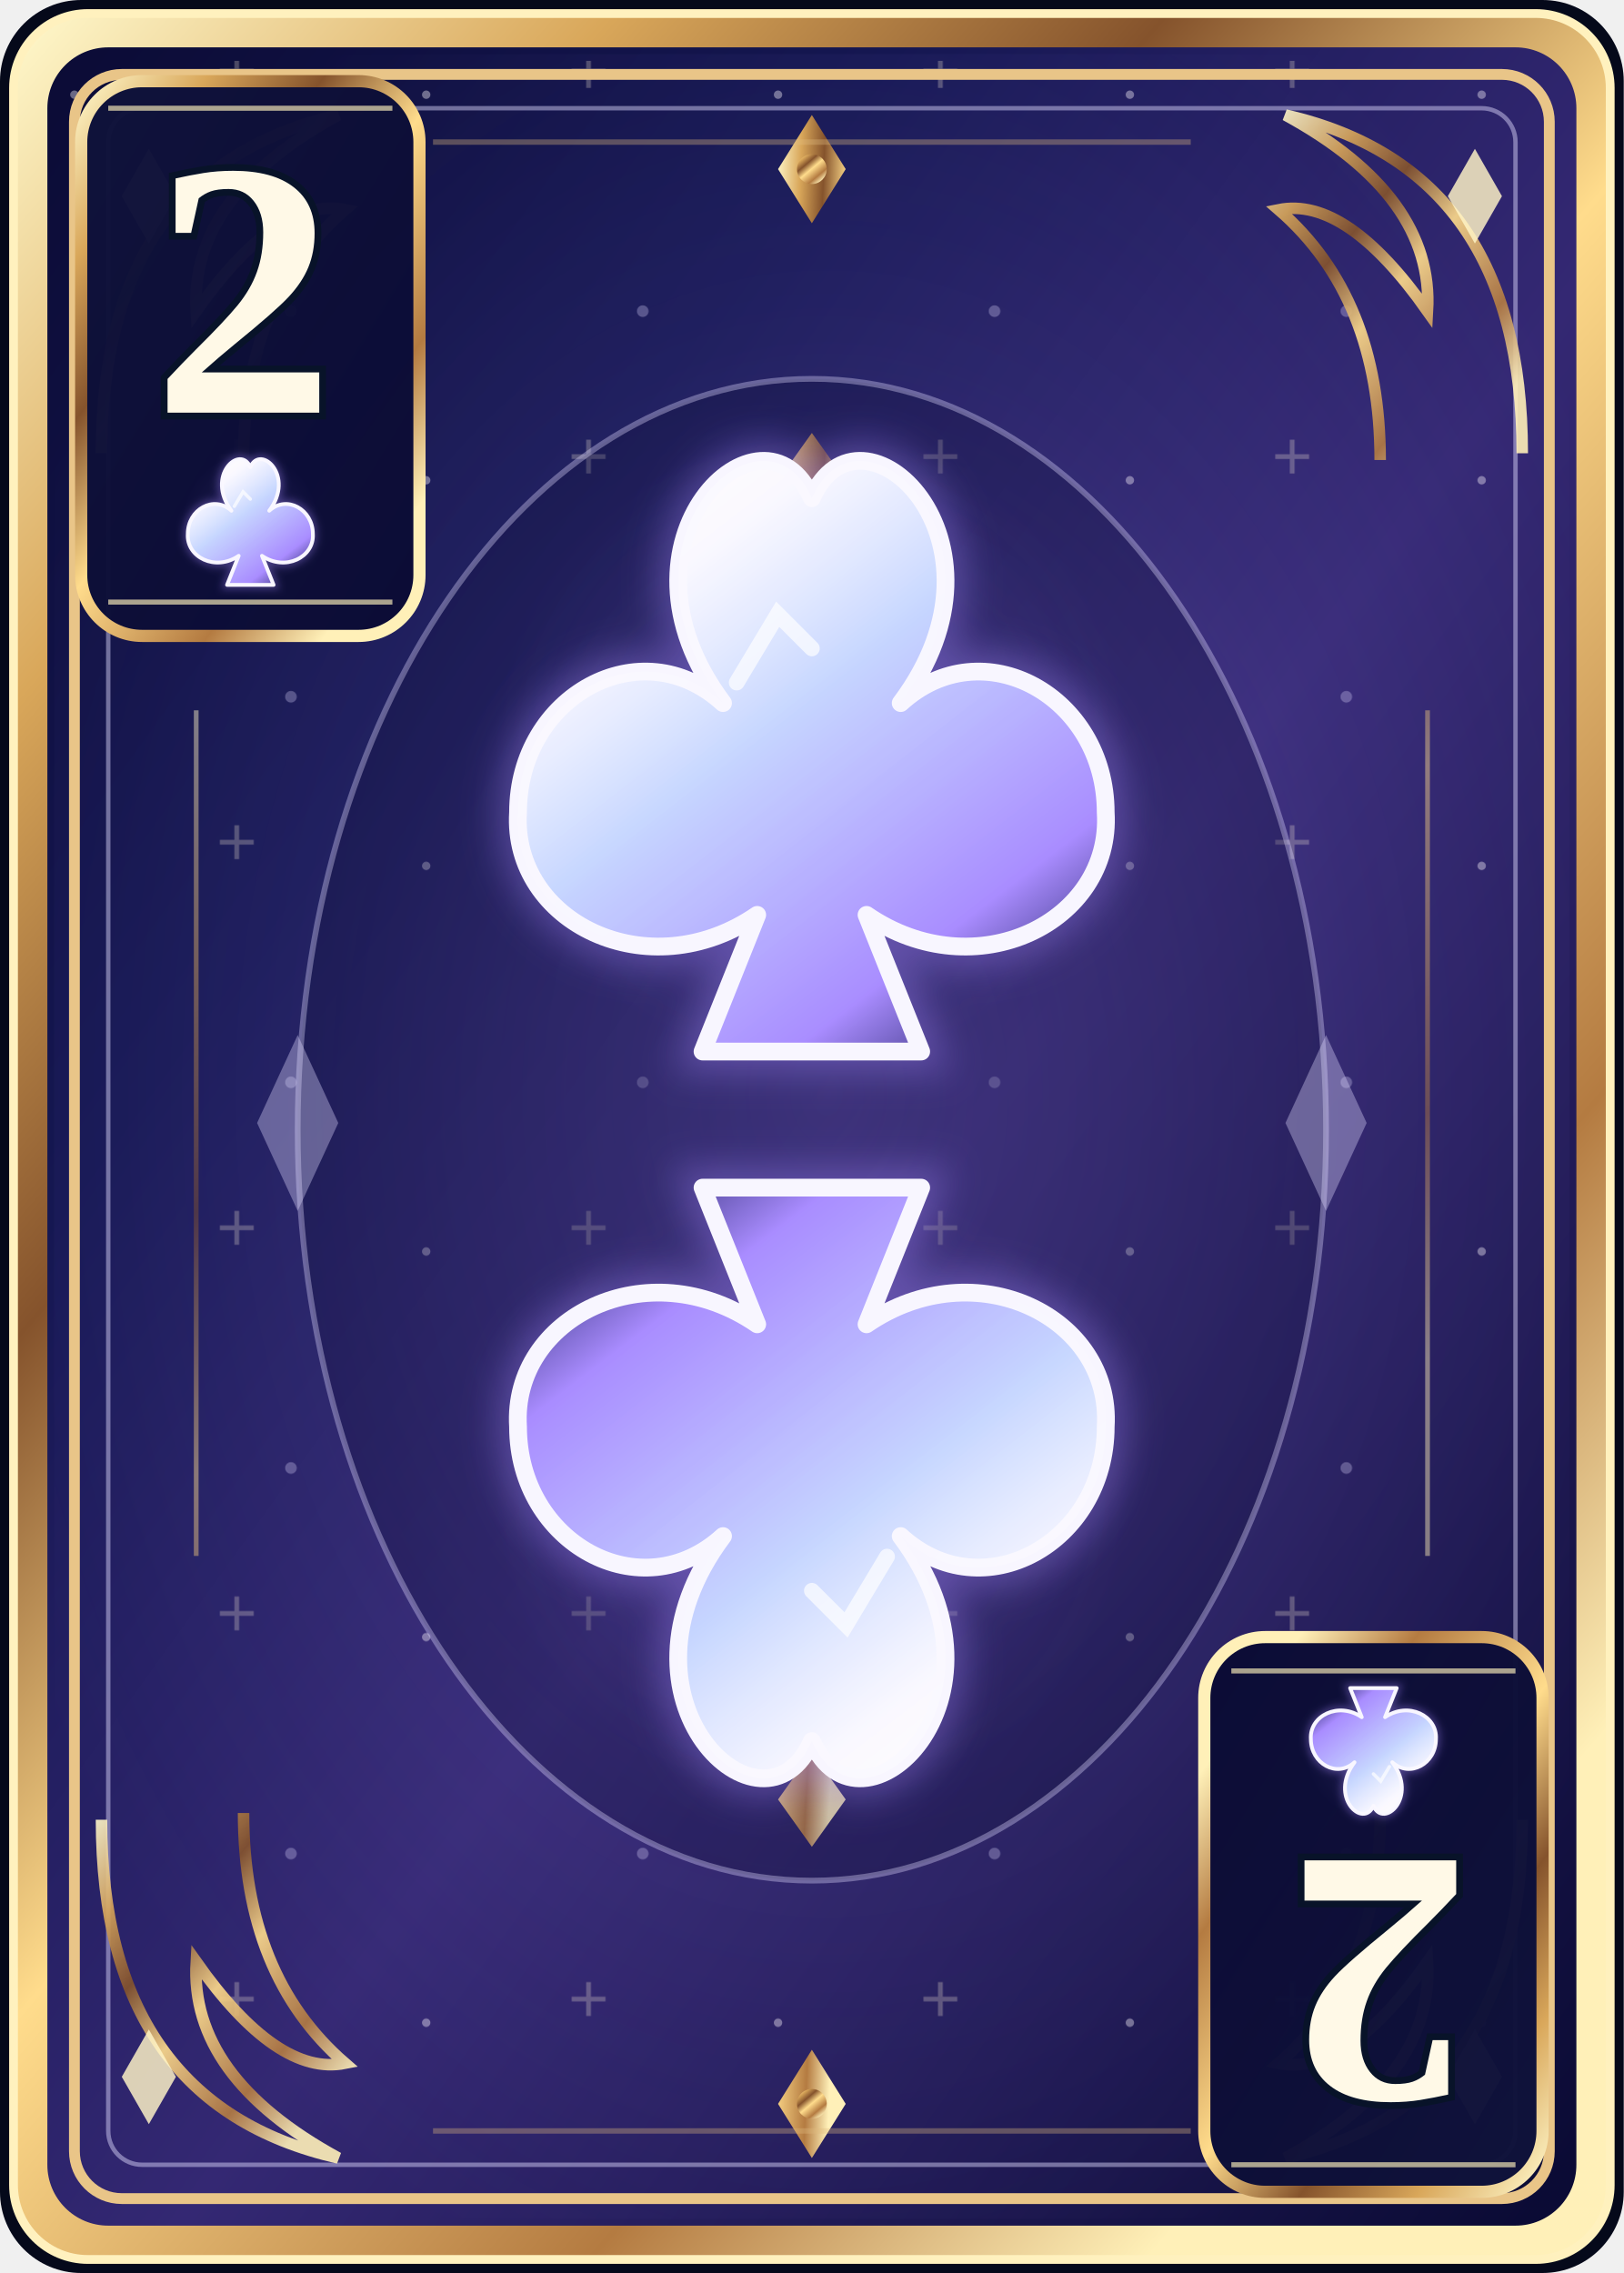
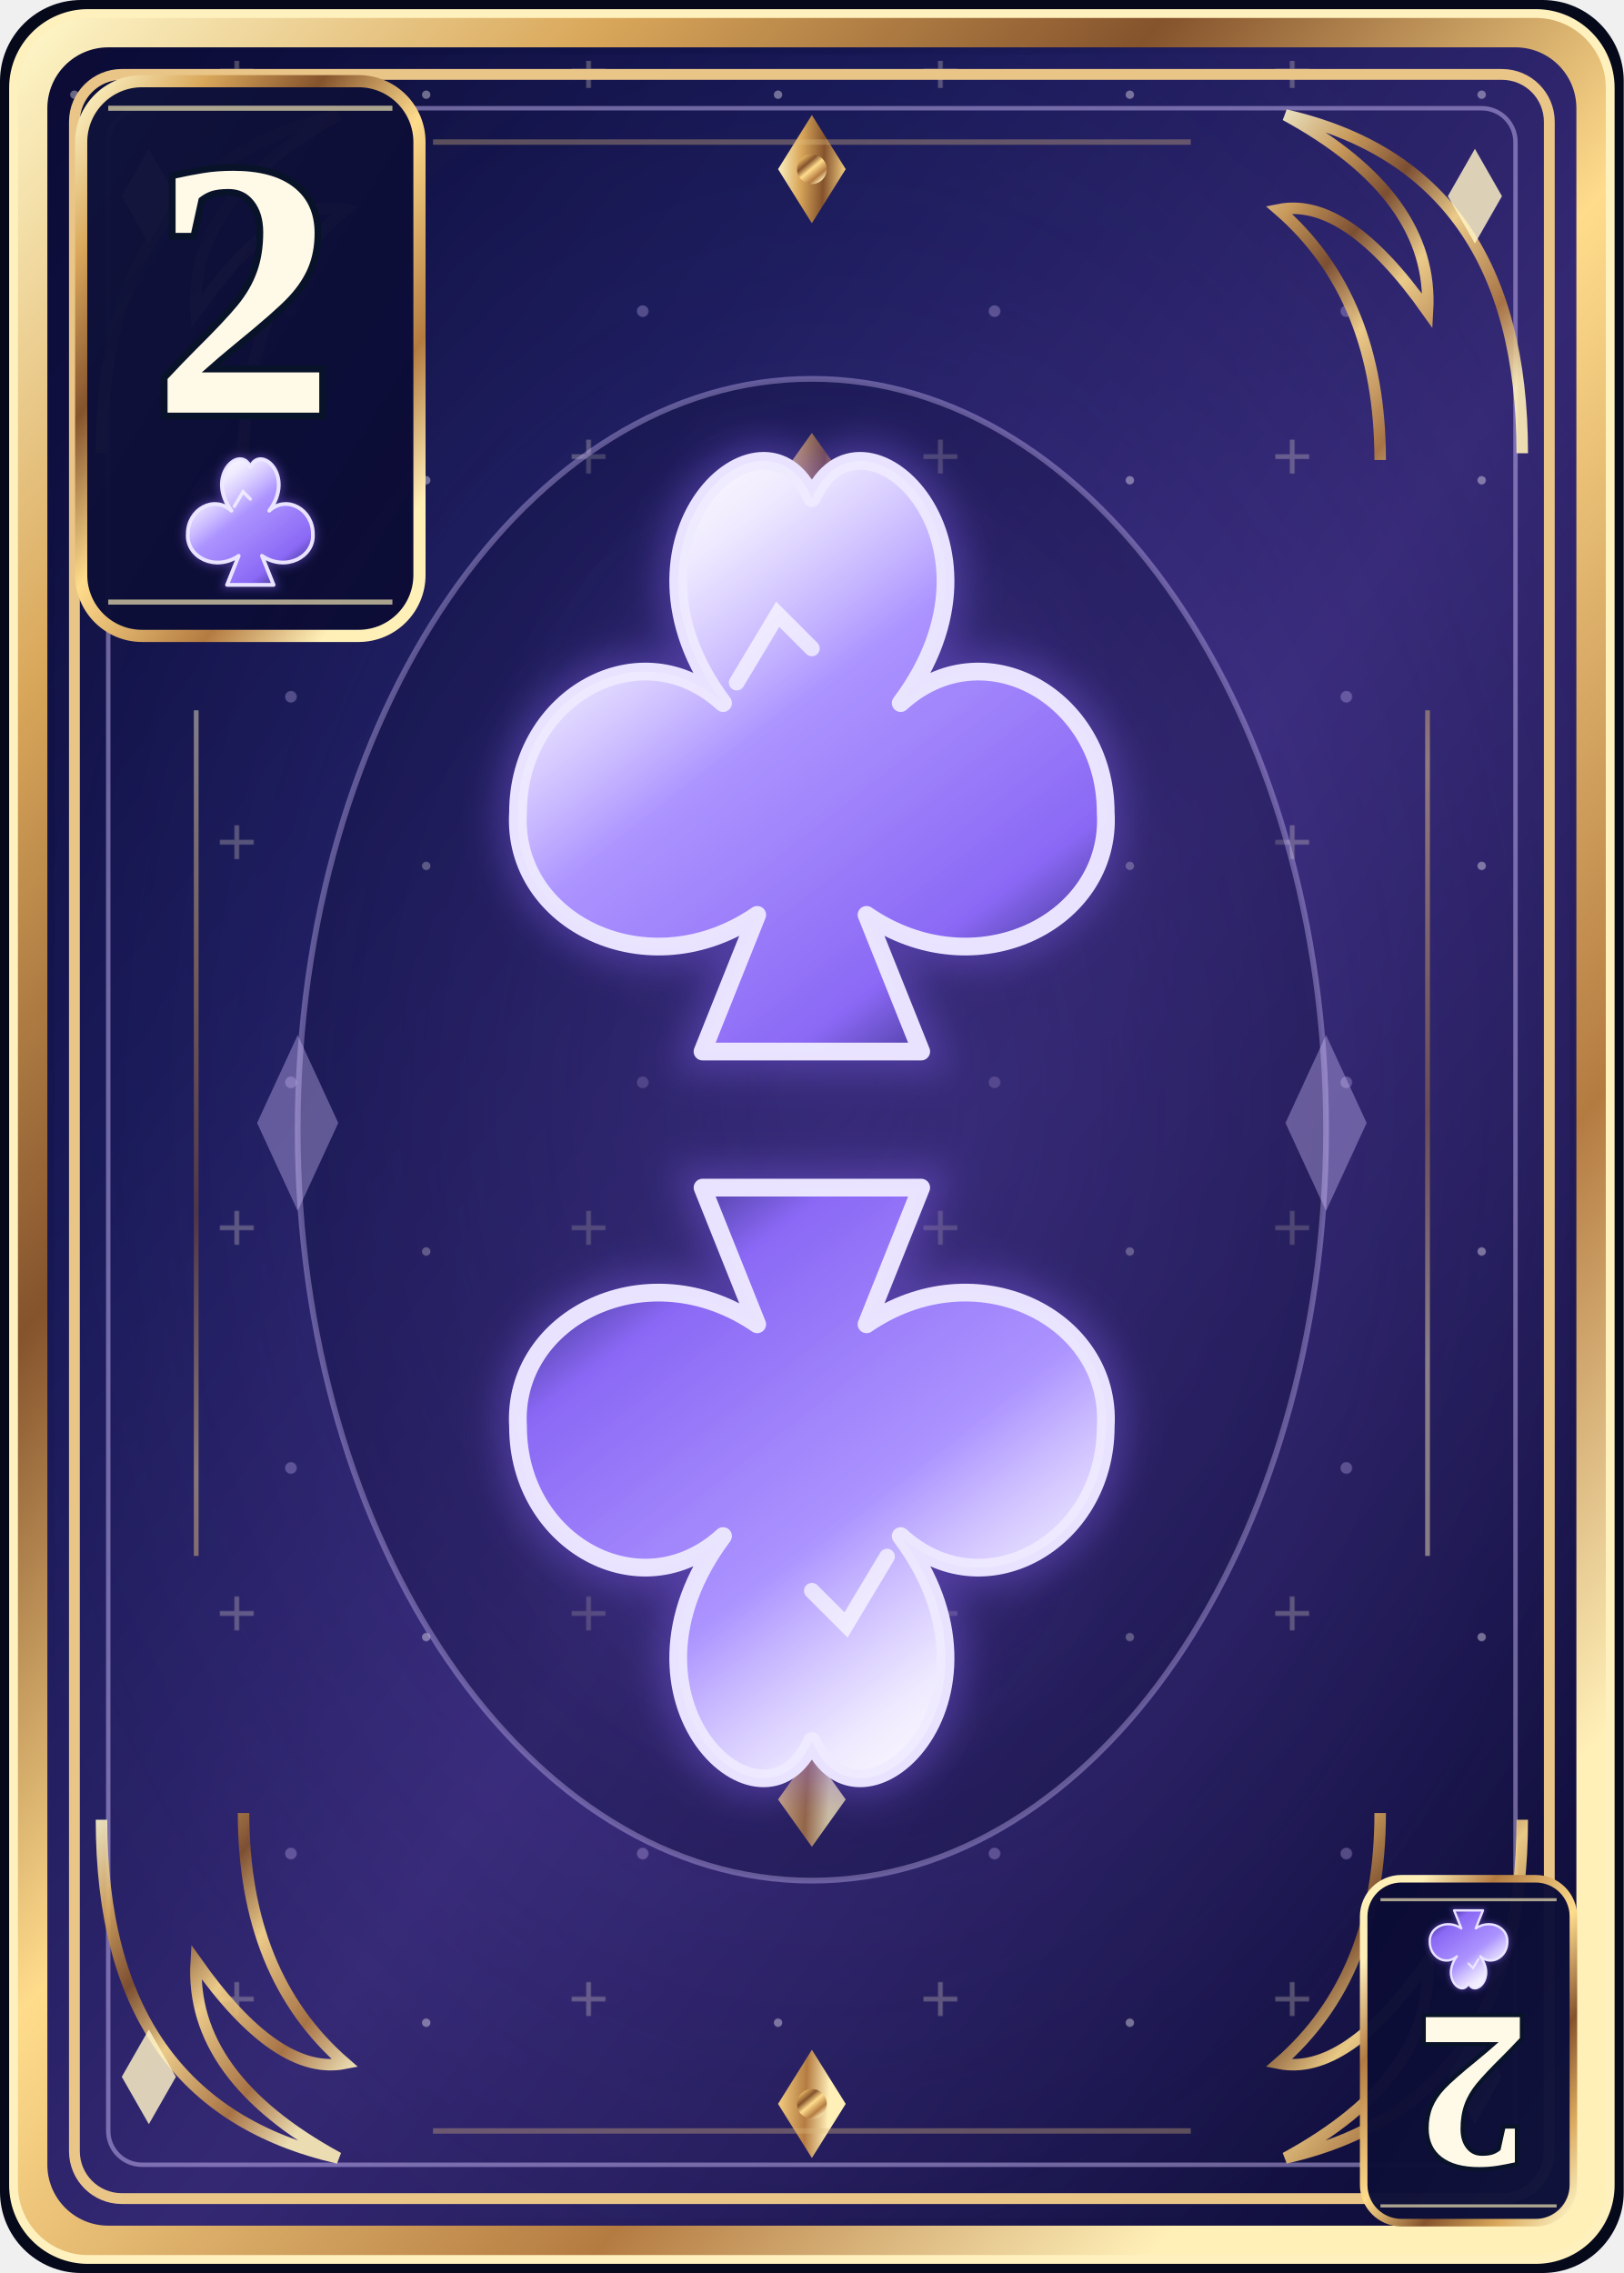
<svg xmlns="http://www.w3.org/2000/svg" viewBox="0 0 240 336" width="240" height="336" role="img" aria-label="2 of Clubs — Mystic Royale V3" data-theme="mystic-royale-v3" data-rank="2" data-suit="C" data-card="C-2">
  <defs>
    <linearGradient id="velvet" x1="0%" y1="0%" x2="96%" y2="100%">
      <stop offset="0%" stop-color="#0b0b35" />
      <stop offset="28%" stop-color="#151752" />
      <stop offset="56%" stop-color="#342873" />
      <stop offset="100%" stop-color="#0b0b35" />
    </linearGradient>
    <radialGradient id="aura" cx="51%" cy="48%" r="59%">
-       <stop offset="0%" stop-color="#a78aff" stop-opacity=".27" />
-       <stop offset="60%" stop-color="#a78aff" stop-opacity=".08" />
-       <stop offset="100%" stop-color="#a78aff" stop-opacity="0" />
+       <stop offset="0%" stop-color="#8865f5" stop-opacity=".27" />
+       <stop offset="60%" stop-color="#8865f5" stop-opacity=".08" />
+       <stop offset="100%" stop-color="#8865f5" stop-opacity="0" />
    </radialGradient>
    <linearGradient id="gold" x1="0%" y1="0%" x2="84%" y2="100%">
      <stop offset="0%" stop-color="#fff8cb" />
      <stop offset="18%" stop-color="#d9a75a" />
      <stop offset="35%" stop-color="#85532c" />
      <stop offset="53%" stop-color="#ffdc8c" />
      <stop offset="77%" stop-color="#b47b41" />
      <stop offset="94%" stop-color="#fff0b8" />
    </linearGradient>
    <linearGradient id="gem" x1="17%" y1="3%" x2="91%" y2="100%">
      <stop offset="0%" stop-color="#fffdf8" />
-       <stop offset="15%" stop-color="#f8f6ff" />
-       <stop offset="40%" stop-color="#c2d3ff" />
-       <stop offset="78%" stop-color="#a78aff" />
+       <stop offset="15%" stop-color="#e9e3ff" />
+       <stop offset="40%" stop-color="#a68cff" />
+       <stop offset="78%" stop-color="#8865f5" />
      <stop offset="100%" stop-color="#151752" />
    </linearGradient>
    <linearGradient id="gemshine" x1="20%" y1="3%" x2="91%" y2="92%">
      <stop offset="0%" stop-color="#ffffff" stop-opacity=".91" />
      <stop offset="43%" stop-color="#ffffff" stop-opacity=".16" />
      <stop offset="100%" stop-color="#ffffff" stop-opacity="0" />
    </linearGradient>
    <radialGradient id="halo">
-       <stop offset="0%" stop-color="#a78aff" stop-opacity=".64" />
-       <stop offset="54%" stop-color="#a78aff" stop-opacity=".14" />
-       <stop offset="100%" stop-color="#a78aff" stop-opacity="0" />
+       <stop offset="0%" stop-color="#8865f5" stop-opacity=".64" />
+       <stop offset="54%" stop-color="#8865f5" stop-opacity=".14" />
+       <stop offset="100%" stop-color="#8865f5" stop-opacity="0" />
    </radialGradient>
    <linearGradient id="portraitFade" x1="0%" y1="0%" x2="0%" y2="100%">
      <stop offset="0%" stop-color="#0b0b35" stop-opacity=".03" />
      <stop offset="69%" stop-color="#0b0b35" stop-opacity=".05" />
      <stop offset="100%" stop-color="#0b0b35" stop-opacity=".89" />
    </linearGradient>
    <linearGradient id="indexBg" x1="0%" y1="0%" x2="100%" y2="100%">
      <stop offset="0%" stop-color="#10133b" stop-opacity=".98" />
      <stop offset="100%" stop-color="#0b0b35" stop-opacity=".98" />
    </linearGradient>
    <filter id="soft" x="-50%" y="-50%" width="200%" height="200%">
      <feGaussianBlur stdDeviation="2.6" />
    </filter>
    <pattern id="stars" width="52" height="57" patternUnits="userSpaceOnUse">
      <circle cx="11" cy="14" r=".62" fill="#fff9ff" opacity=".39" />
-       <circle cx="43" cy="46" r=".86" fill="#e1dbff" opacity=".3" />
+       <circle cx="43" cy="46" r=".86" fill="#d6c4ff" opacity=".3" />
      <path d="M35 8v5m-2.5-2.5h5" stroke="#fff2d7" stroke-width=".7" opacity=".26" />
    </pattern>
    <path id="suit" d="M-8 24 C-24 35 -44 25 -43 9 C-43 -8 -25 -18 -13 -7 C-31 -31 -7 -53 0 -37 C7 -53 31 -31 13 -7 C25 -18 43 -8 43 9 C44 25 24 35 8 24 L16 44 H-16Z" />
    <clipPath id="portraitClip">
      <rect x="41" y="76" width="158" height="190" rx="10" />
    </clipPath>
  </defs>
  <rect width="240" height="336" rx="12" fill="#05091a" />
  <rect x="2" y="2" width="236" height="332" rx="11" fill="url(#gold)" stroke="#fff1be" stroke-width="1.3" />
  <rect x="7" y="7" width="226" height="322" rx="9" fill="url(#velvet)" />
  <rect x="8" y="8" width="224" height="320" rx="8" fill="url(#aura)" />
  <rect x="9" y="9" width="222" height="318" rx="8" fill="url(#stars)" />
  <rect x="11" y="11" width="218" height="314" rx="7" fill="none" stroke="#e9c588" stroke-width="1.6" />
-   <rect x="16" y="16" width="208" height="304" rx="5" fill="none" stroke="#e1dbff" stroke-opacity=".46" stroke-width=".65" />
+   <rect x="16" y="16" width="208" height="304" rx="5" fill="none" stroke="#d6c4ff" stroke-opacity=".46" stroke-width=".65" />
  <path d="M29 105L29 230M211 105L211 230" stroke="url(#gold)" stroke-width=".7" opacity=".46" />
  <g stroke="url(#gold)" stroke-width="1.7" fill="none" opacity=".9">
    <path d="M15 67Q15 25 50 17Q28 29 29 46Q41 29 51 31Q36 44 36 68" />
    <path d="M225 67Q225 25 190 17Q212 29 211 46Q199 29 189 31Q204 44 204 68" />
    <path d="M15 269Q15 311 50 319Q28 307 29 290Q41 307 51 305Q36 292 36 268" />
    <path d="M225 269Q225 311 190 319Q212 307 211 290Q199 307 189 305Q204 292 204 268" />
  </g>
  <g fill="#fff4c7" opacity=".83">
    <path d="M22 22l4 7-4 7-4-7Z M218 22l4 7-4 7-4-7Z M22 314l4-7-4-7-4 7Z M218 314l4-7-4-7-4 7Z" />
  </g>
  <g fill="url(#gold)">
    <path d="M120 17l5 8-5 8-5-8Z M120 319l5-8-5-8-5 8Z" />
    <circle cx="120" cy="25" r="2.2" />
    <circle cx="120" cy="311" r="2.2" />
  </g>
  <path d="M64 21h112M64 315h112" stroke="#dfb97e" stroke-width=".8" opacity=".35" />
  <ellipse cx="120" cy="167" rx="76" ry="111" fill="#0b0b35" opacity=".27" />
-   <ellipse cx="120" cy="167" rx="76" ry="111" fill="none" stroke="#e1dbff" stroke-width=".85" opacity=".36" />
+   <ellipse cx="120" cy="167" rx="76" ry="111" fill="none" stroke="#d6c4ff" stroke-width=".85" opacity=".36" />
  <path d="M120 64l5 7-5 7-5-7ZM120 259l5 7-5 7-5-7Z" fill="url(#gold)" opacity=".76" />
-   <path d="M44 153l6 13-6 13-6-13ZM196 153l6 13-6 13-6-13Z" fill="#e1dbff" opacity=".36" />
+   <path d="M44 153l6 13-6 13-6-13ZM196 153l6 13-6 13-6-13Z" fill="#d6c4ff" opacity=".36" />
  <g class="royal-pip" transform="translate(120 111) rotate(0) scale(1.01)">
    <circle r="47" fill="url(#halo)" opacity=".40" />
-     <use href="#suit" fill="#a78aff" stroke="#a78aff" stroke-width="6" filter="url(#soft)" opacity=".35" />
-     <use href="#suit" fill="url(#gem)" stroke="#f8f6ff" stroke-width="2.6" stroke-linejoin="round" />
+     <use href="#suit" fill="#8865f5" stroke="#8865f5" stroke-width="6" filter="url(#soft)" opacity=".35" />
+     <use href="#suit" fill="url(#gem)" stroke="#e9e3ff" stroke-width="2.6" stroke-linejoin="round" />
    <use href="#suit" fill="url(#gemshine)" opacity=".41" />
    <path d="M-11 -10L-5 -20L0 -15" fill="none" stroke="#ffffff" stroke-width="2.3" opacity=".68" stroke-linecap="round" />
  </g>
  <g class="royal-pip" transform="translate(120 220) rotate(180) scale(1.01)">
    <circle r="47" fill="url(#halo)" opacity=".40" />
-     <use href="#suit" fill="#a78aff" stroke="#a78aff" stroke-width="6" filter="url(#soft)" opacity=".35" />
-     <use href="#suit" fill="url(#gem)" stroke="#f8f6ff" stroke-width="2.6" stroke-linejoin="round" />
+     <use href="#suit" fill="#8865f5" stroke="#8865f5" stroke-width="6" filter="url(#soft)" opacity=".35" />
+     <use href="#suit" fill="url(#gem)" stroke="#e9e3ff" stroke-width="2.6" stroke-linejoin="round" />
    <use href="#suit" fill="url(#gemshine)" opacity=".41" />
    <path d="M-11 -10L-5 -20L0 -15" fill="none" stroke="#ffffff" stroke-width="2.3" opacity=".68" stroke-linecap="round" />
  </g>
  <g class="corner-index">
    <rect x="12" y="12" width="50" height="82" rx="9" fill="url(#indexBg)" stroke="url(#gold)" stroke-width="1.8" />
    <path d="M16 16h42M16 89h42" stroke="#fff2bd" stroke-width=".75" opacity=".65" />
    <text x="36" y="61" text-anchor="middle" font-family="Georgia,Times New Roman,serif" font-weight="bold" font-size="54" fill="#fff9e7" stroke="#081329" stroke-width="2" paint-order="stroke">2</text>
    <g class="royal-pip" transform="translate(37 77) rotate(0) scale(0.215)">
      <circle r="47" fill="url(#halo)" opacity=".40" />
-       <use href="#suit" fill="#a78aff" stroke="#a78aff" stroke-width="6" filter="url(#soft)" opacity=".35" />
-       <use href="#suit" fill="url(#gem)" stroke="#f8f6ff" stroke-width="2.6" stroke-linejoin="round" />
+       <use href="#suit" fill="#8865f5" stroke="#8865f5" stroke-width="6" filter="url(#soft)" opacity=".35" />
+       <use href="#suit" fill="url(#gem)" stroke="#e9e3ff" stroke-width="2.6" stroke-linejoin="round" />
      <use href="#suit" fill="url(#gemshine)" opacity=".41" />
      <path d="M-11 -10L-5 -20L0 -15" fill="none" stroke="#ffffff" stroke-width="2.3" opacity=".68" stroke-linecap="round" />
    </g>
  </g>
-   <g class="corner-index" transform="translate(240 336) rotate(180)">
+   <g class="corner-index" transform="translate(240 336) rotate(180) scale(.62)">
    <rect x="12" y="12" width="50" height="82" rx="9" fill="url(#indexBg)" stroke="url(#gold)" stroke-width="1.8" />
    <path d="M16 16h42M16 89h42" stroke="#fff2bd" stroke-width=".75" opacity=".65" />
    <text x="36" y="61" text-anchor="middle" font-family="Georgia,Times New Roman,serif" font-weight="bold" font-size="54" fill="#fff9e7" stroke="#081329" stroke-width="2" paint-order="stroke">2</text>
    <g class="royal-pip" transform="translate(37 77) rotate(0) scale(0.215)">
      <circle r="47" fill="url(#halo)" opacity=".40" />
-       <use href="#suit" fill="#a78aff" stroke="#a78aff" stroke-width="6" filter="url(#soft)" opacity=".35" />
-       <use href="#suit" fill="url(#gem)" stroke="#f8f6ff" stroke-width="2.6" stroke-linejoin="round" />
+       <use href="#suit" fill="#8865f5" stroke="#8865f5" stroke-width="6" filter="url(#soft)" opacity=".35" />
+       <use href="#suit" fill="url(#gem)" stroke="#e9e3ff" stroke-width="2.6" stroke-linejoin="round" />
      <use href="#suit" fill="url(#gemshine)" opacity=".41" />
      <path d="M-11 -10L-5 -20L0 -15" fill="none" stroke="#ffffff" stroke-width="2.3" opacity=".68" stroke-linecap="round" />
    </g>
  </g>
</svg>
